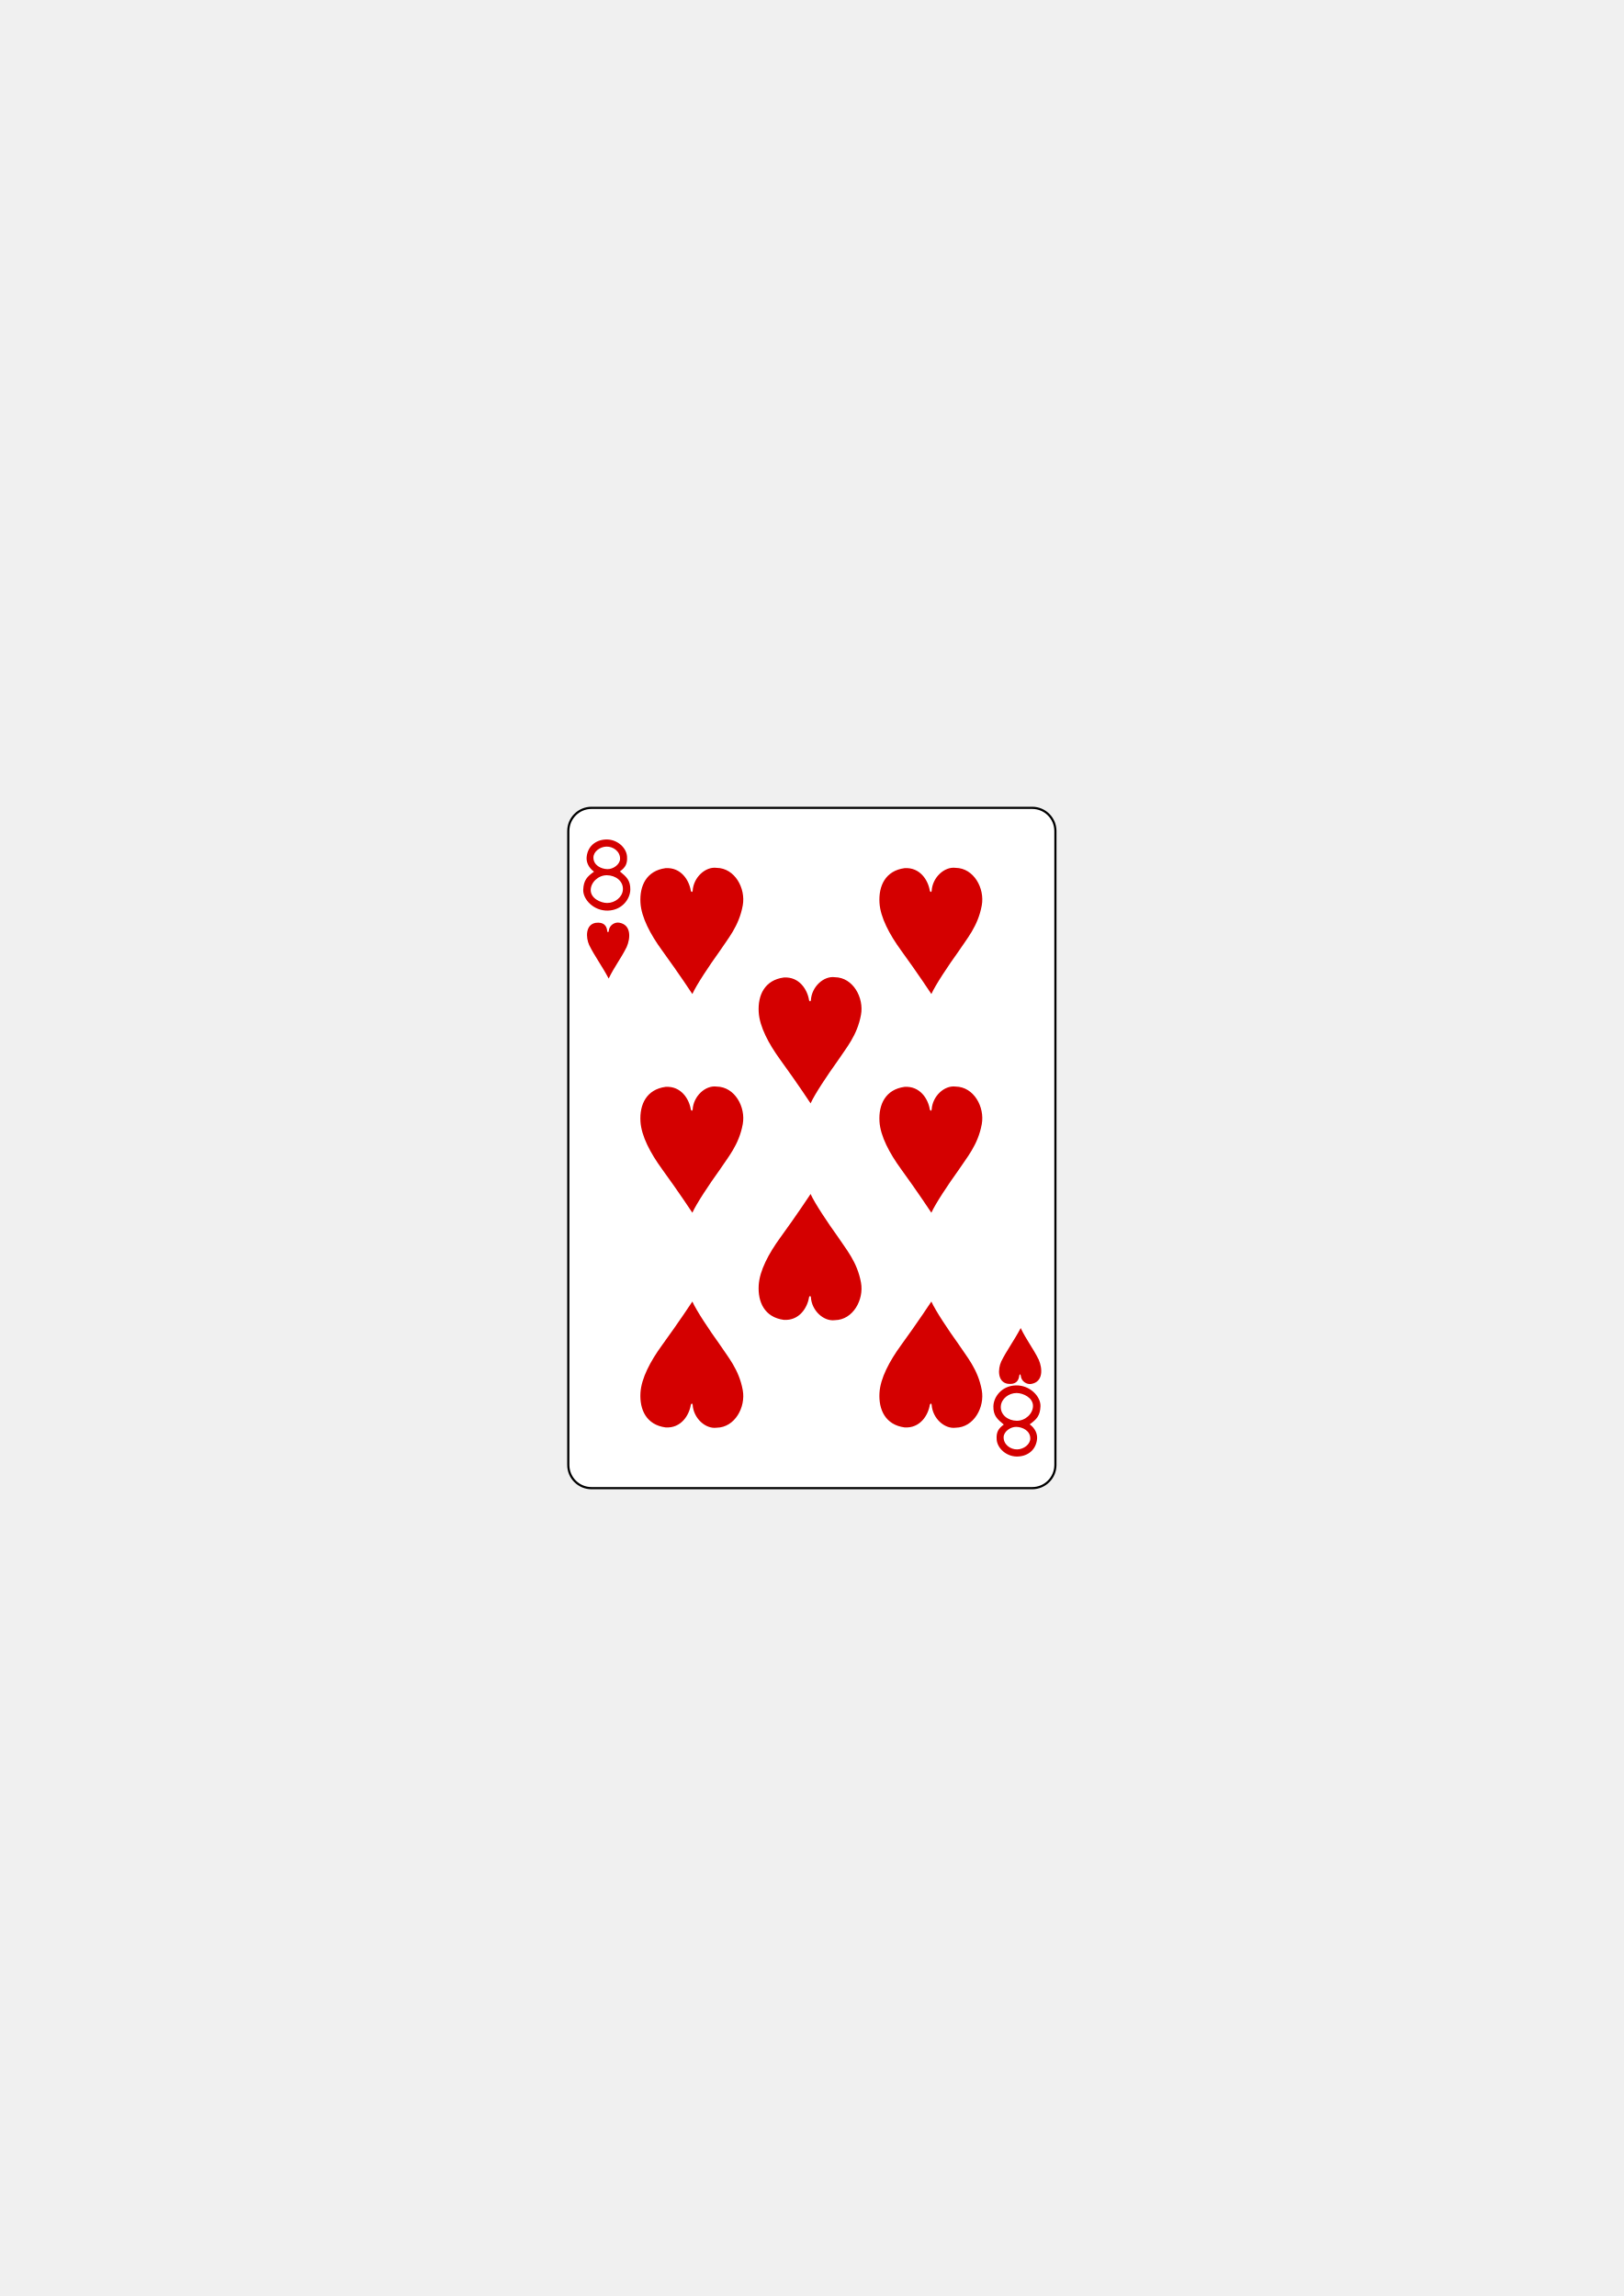
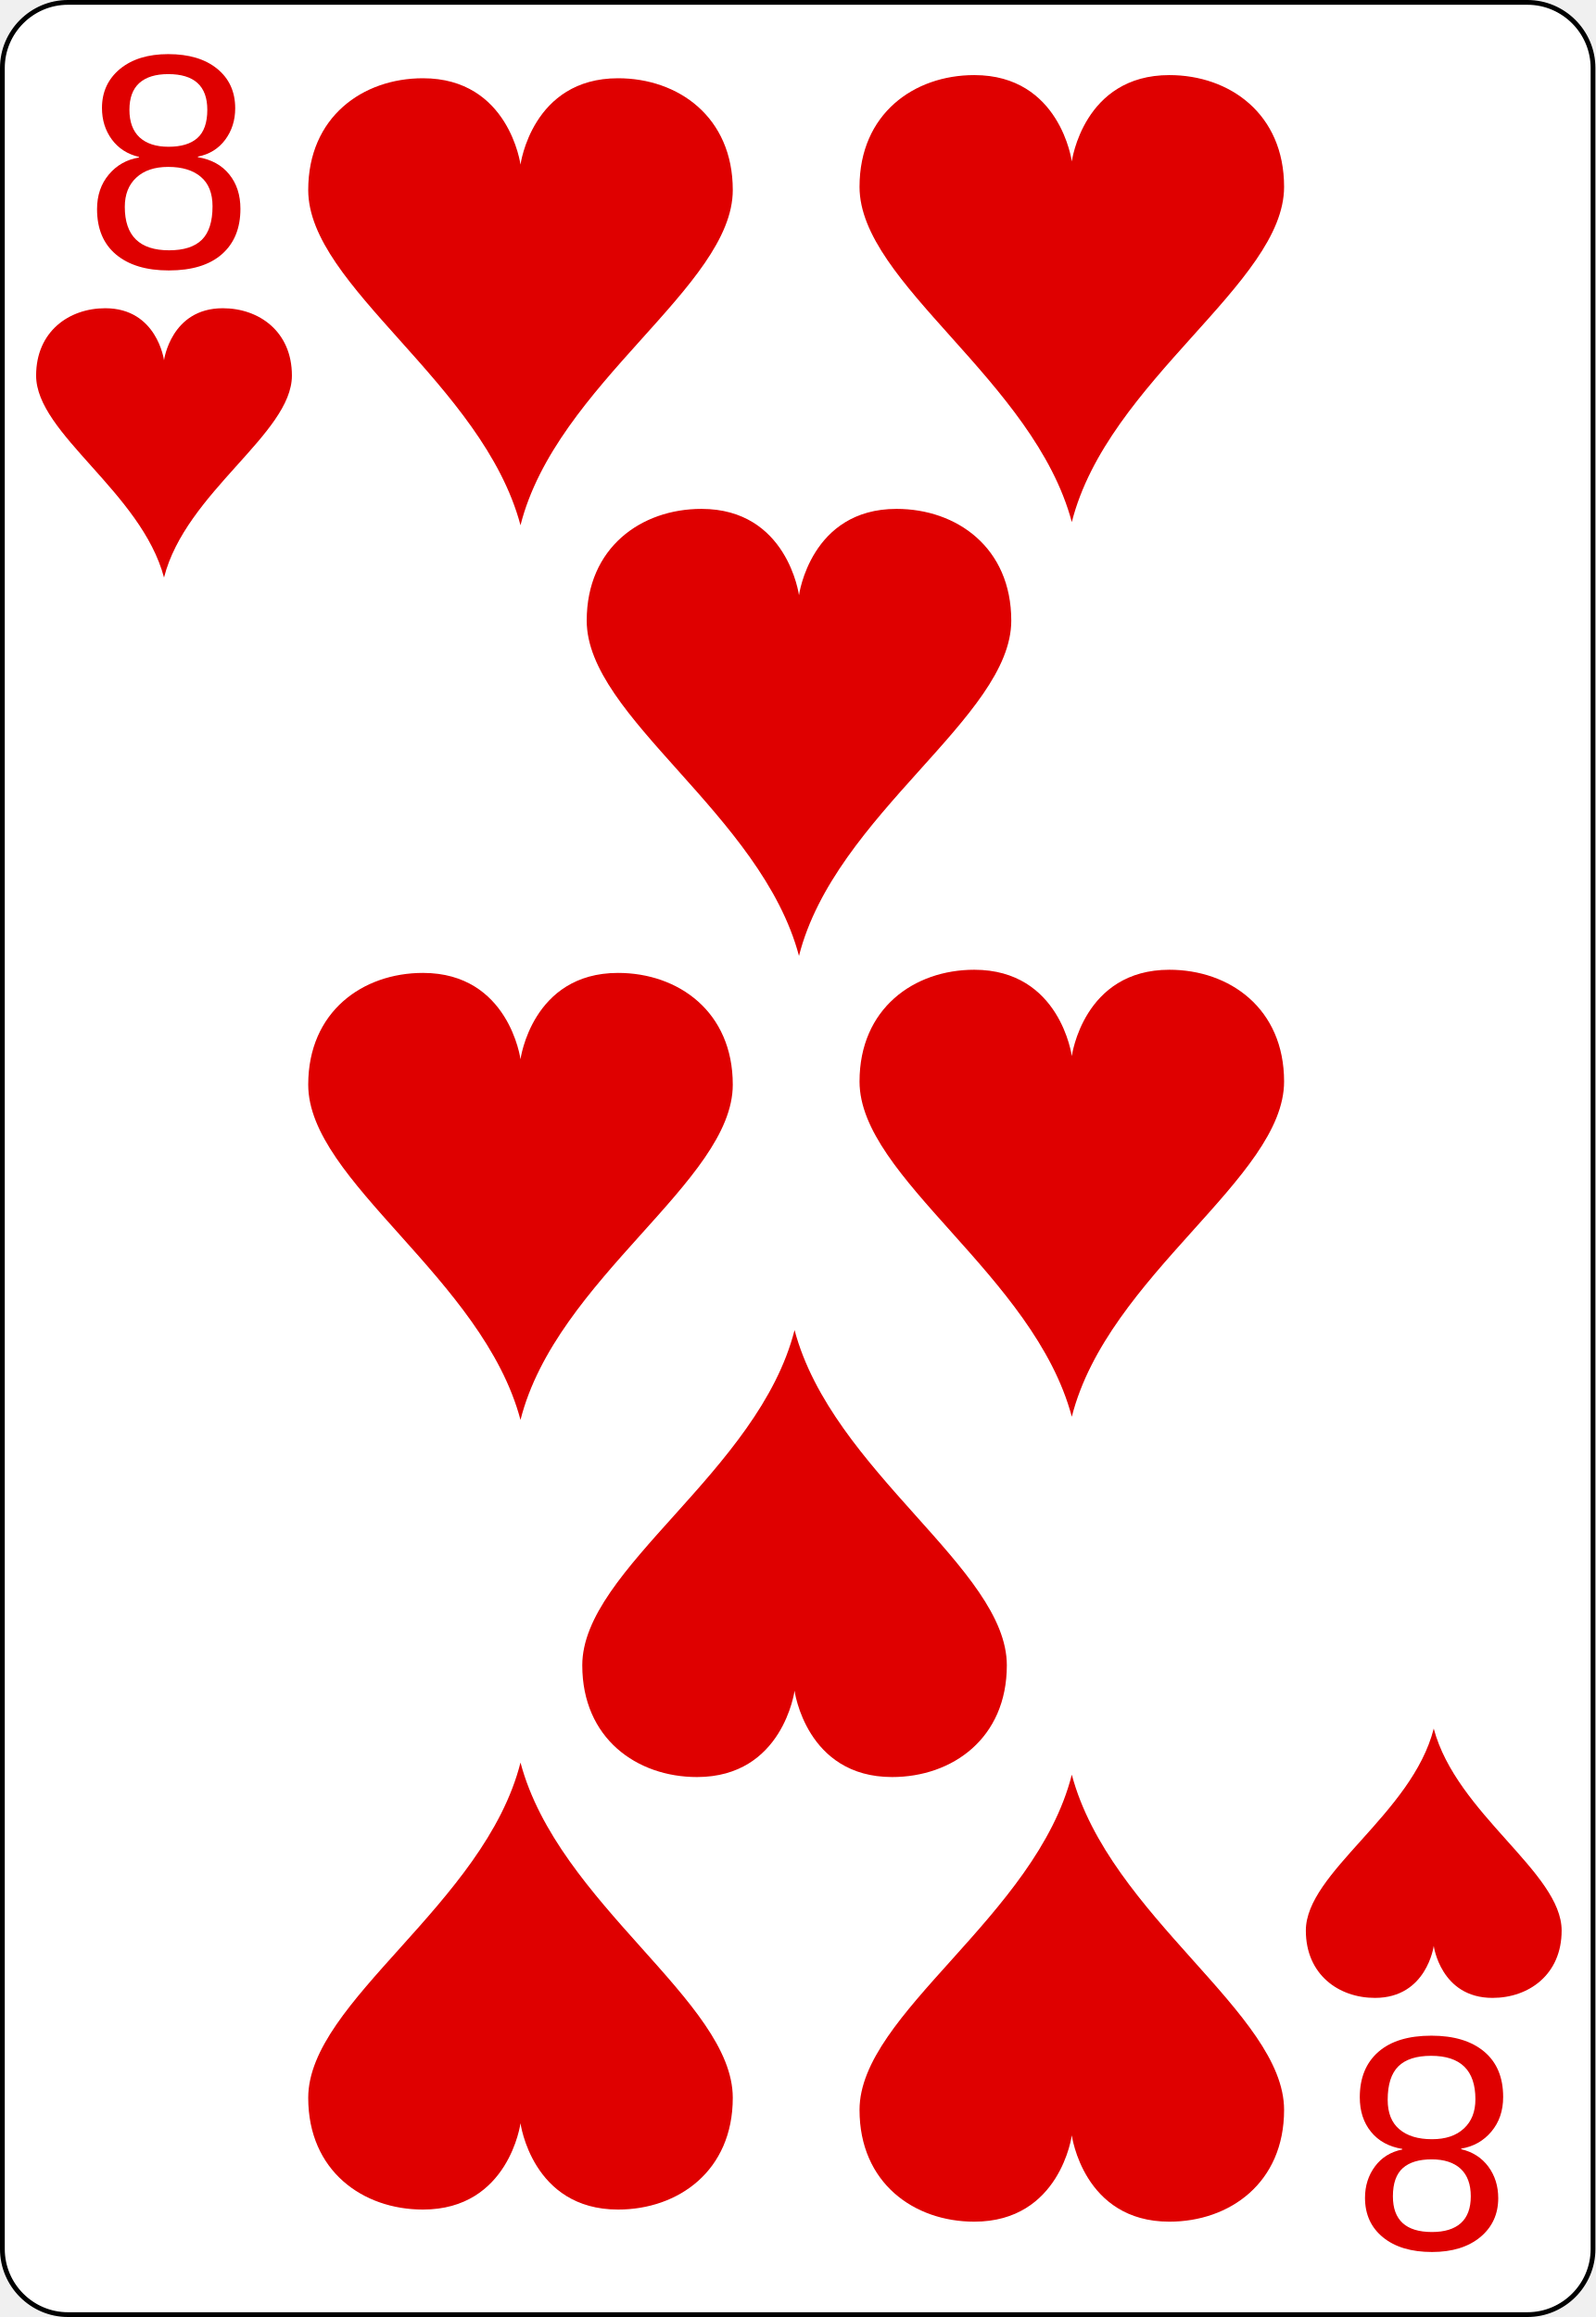
- <svg xmlns="http://www.w3.org/2000/svg" width="744.094" height="1052.362" id="svg4423" version="1.1">
-   <defs id="defs4425" />
-   <g id="layer1">
-     <g transform="translate(-1313.621,-113.6612)" id="g9013" style="display:inline">
-       <g id="g8854">
-         <g transform="translate(-4683.875,2918.937)" id="g8836">
-           <rect ry="10.63" rx="10.63" style="fill:#ffffff;fill-opacity:1;stroke:#000000;stroke-width:0.997;stroke-miterlimit:4;stroke-opacity:1;stroke-dasharray:none;display:inline" id="rect6361" width="223.228" height="311.811" x="6257.929" y="-2435" />
-           <g id="g8646" transform="matrix(0.3010621,0,0,0.3010621,5370.094,-1979.932)">
-             <path style="fill:#d40000;fill-opacity:1;display:inline" d="m 2971.742,-1386.815 c 0.532,-14.533 5.882,-19.991 16.421,-27.6 -8.406,-5.963 -11.95,-14.736 -11.234,-22.212 1.732,-18.092 15.976,-27.144 31.505,-26.75 15.529,0.394 28.913,12.501 29.957,25.649 0.908,11.437 -2.559,16.948 -10.82,22.969 9.808,8.11 16.078,13.452 15.84,27.769 -0.238,14.316 -12.641,31.355 -34.261,31.878 -21.62,0.523 -37.94,-17.169 -37.408,-31.703 z m 60.362,0.048 c 0.927,-13.161 -10.922,-22.04 -24.292,-22.178 -13.028,-0.135 -24.683,10.784 -24.685,22.599 0,12.692 15.158,19.586 24.948,19.623 11.899,0.044 23.23,-8.71 24.029,-20.044 z m -4.278,-47.078 c 0.259,-11.086 -10.154,-19.031 -20.888,-18.711 -9.551,0.284 -19.667,7.443 -19.672,16.71 -0.01,11.592 11.5,17.38 21.314,17.598 8.903,0.198 19.051,-7.223 19.246,-15.597 z" id="path7112" />
-             <path id="path7128" d="m 3667.748,-600.564 c -0.532,14.533 -5.882,19.991 -16.421,27.6 8.406,5.963 11.95,14.736 11.234,22.212 -1.732,18.092 -15.976,27.144 -31.505,26.75 -15.529,-0.394 -28.913,-12.501 -29.957,-25.649 -0.908,-11.437 2.559,-16.948 10.82,-22.969 -9.808,-8.11 -16.078,-13.452 -15.84,-27.769 0.238,-14.316 12.641,-31.355 34.261,-31.878 21.62,-0.523 37.94,17.169 37.408,31.703 z m -60.362,-0.048 c -0.927,13.161 10.922,22.04 24.292,22.178 13.028,0.135 24.683,-10.784 24.685,-22.599 0,-12.692 -15.158,-19.586 -24.948,-19.623 -11.899,-0.044 -23.23,8.71 -24.029,20.044 z m 4.278,47.078 c -0.259,11.086 10.154,19.031 20.888,18.711 9.551,-0.284 19.667,-7.443 19.672,-16.71 0.01,-11.592 -11.5,-17.38 -21.314,-17.598 -8.903,-0.198 -19.051,7.223 -19.246,15.597 z" style="fill:#d40000;fill-opacity:1;display:inline" />
-           </g>
-         </g>
-       </g>
-       <path style="fill:#d40000;fill-opacity:1;display:inline" d="m 1583.636,546.847 c -1.583,-3.472 -1.757,-9.405 2.971,-10.208 3.562,-0.458 5.012,1.198 5.3,3.742 0.142,0.743 0.562,0.788 0.695,-0.058 0.204,-2.609 2.787,-4.133 4.806,-3.75 5.527,0.945 5.204,7.028 3.398,11.156 -2.731,5.479 -5.601,8.938 -8.245,14.452 -3.038,-5.741 -6.507,-10.405 -8.926,-15.333 z" id="path8634" />
-       <path id="path8548" d="m 1618.614,511.574 c 7.144,-0.474 10.868,5.627 11.595,10.436 0.433,0.764 0.671,0.549 0.837,-0.042 0.349,-6.174 5.875,-11.22 10.993,-10.53 8.328,0.108 13.389,9.375 11.966,17.219 -1.738,9.582 -6.9,15.351 -10.808,21.293 -4.421,6.152 -10.373,15.04 -12.29,19.317 0,0 -6.048,-9.205 -13.917,-20.03 -5.262,-7.239 -9.473,-15.082 -9.865,-21.835 -0.448,-7.715 2.719,-14.632 11.489,-15.828 z" style="fill:#d40000;fill-opacity:1;display:inline" />
-       <path id="path8550" d="m 1728.147,511.574 c 7.144,-0.474 10.868,5.627 11.595,10.436 0.433,0.764 0.671,0.549 0.837,-0.042 0.349,-6.174 5.875,-11.22 10.993,-10.53 8.328,0.108 13.389,9.375 11.966,17.219 -1.738,9.582 -6.9,15.351 -10.808,21.293 -4.421,6.152 -10.373,15.04 -12.29,19.317 0,0 -6.048,-9.205 -13.917,-20.03 -5.262,-7.239 -9.473,-15.082 -9.865,-21.835 -0.448,-7.715 2.719,-14.632 11.489,-15.828 z" style="fill:#d40000;fill-opacity:1;display:inline" />
-       <path id="path8552" d="m 1672.797,561.698 c 7.144,-0.474 10.868,5.627 11.595,10.436 0.433,0.764 0.671,0.549 0.837,-0.042 0.349,-6.174 5.875,-11.22 10.993,-10.53 8.328,0.108 13.389,9.375 11.966,17.219 -1.738,9.582 -6.9,15.351 -10.808,21.293 -4.421,6.152 -10.373,15.04 -12.29,19.317 0,0 -6.048,-9.205 -13.917,-20.03 -5.262,-7.239 -9.473,-15.082 -9.865,-21.835 -0.448,-7.715 2.719,-14.632 11.489,-15.828 z" style="fill:#d40000;fill-opacity:1;display:inline" />
-       <path id="path8554" d="m 1618.614,611.822 c 7.144,-0.474 10.868,5.627 11.595,10.436 0.433,0.764 0.671,0.549 0.837,-0.042 0.349,-6.174 5.875,-11.22 10.993,-10.53 8.328,0.108 13.389,9.375 11.966,17.219 -1.738,9.582 -6.9,15.351 -10.808,21.293 -4.421,6.152 -10.373,15.04 -12.29,19.317 0,0 -6.048,-9.205 -13.917,-20.03 -5.262,-7.239 -9.473,-15.082 -9.865,-21.835 -0.448,-7.715 2.719,-14.632 11.489,-15.828 z" style="fill:#d40000;fill-opacity:1;display:inline" />
-       <path id="path8556" d="m 1728.147,611.822 c 7.144,-0.474 10.868,5.627 11.595,10.436 0.433,0.764 0.671,0.549 0.837,-0.042 0.349,-6.174 5.875,-11.22 10.993,-10.53 8.328,0.108 13.389,9.375 11.966,17.219 -1.738,9.582 -6.9,15.351 -10.808,21.293 -4.421,6.152 -10.373,15.04 -12.29,19.317 0,0 -6.048,-9.205 -13.917,-20.03 -5.262,-7.239 -9.473,-15.082 -9.865,-21.835 -0.448,-7.715 2.719,-14.632 11.489,-15.828 z" style="fill:#d40000;fill-opacity:1;display:inline" />
-       <path id="path8614" d="m 1728.147,767.914 c 7.144,0.474 10.868,-5.627 11.595,-10.436 0.433,-0.764 0.671,-0.549 0.837,0.042 0.349,6.174 5.875,11.22 10.993,10.53 8.328,-0.108 13.389,-9.375 11.966,-17.219 -1.738,-9.582 -6.9,-15.351 -10.808,-21.293 -4.421,-6.152 -10.373,-15.04 -12.29,-19.317 0,0 -6.048,9.205 -13.917,20.03 -5.262,7.239 -9.473,15.082 -9.865,21.835 -0.448,7.715 2.719,14.632 11.489,15.828 z" style="fill:#d40000;fill-opacity:1;display:inline" />
-       <path id="path8616" d="m 1672.797,718.615 c 7.144,0.474 10.868,-5.627 11.595,-10.436 0.433,-0.764 0.671,-0.549 0.837,0.042 0.349,6.174 5.875,11.22 10.993,10.53 8.328,-0.108 13.389,-9.375 11.966,-17.219 -1.738,-9.582 -6.9,-15.351 -10.808,-21.293 -4.421,-6.152 -10.373,-15.04 -12.29,-19.317 0,0 -6.048,9.205 -13.917,20.03 -5.262,7.239 -9.473,15.082 -9.865,21.835 -0.448,7.715 2.719,14.632 11.489,15.828 z" style="fill:#d40000;fill-opacity:1;display:inline" />
-       <path id="path8618" d="m 1618.614,767.914 c 7.144,0.474 10.868,-5.627 11.595,-10.436 0.433,-0.764 0.671,-0.549 0.837,0.042 0.349,6.174 5.875,11.22 10.993,10.53 8.328,-0.108 13.389,-9.375 11.966,-17.219 -1.738,-9.582 -6.9,-15.351 -10.808,-21.293 -4.421,-6.152 -10.373,-15.04 -12.29,-19.317 0,0 -6.048,9.205 -13.917,20.03 -5.262,7.239 -9.473,15.082 -9.865,21.835 -0.448,7.715 2.719,14.632 11.489,15.828 z" style="fill:#d40000;fill-opacity:1;display:inline" />
-       <path id="path8664" d="m 1772.451,737.705 c -1.583,3.472 -1.757,9.405 2.971,10.208 3.562,0.458 5.012,-1.198 5.3,-3.742 0.142,-0.743 0.562,-0.788 0.695,0.058 0.204,2.609 2.787,4.133 4.806,3.75 5.527,-0.945 5.204,-7.028 3.398,-11.156 -2.731,-5.479 -5.601,-8.938 -8.245,-14.452 -3.038,5.741 -6.507,10.405 -8.926,15.333 z" style="fill:#d40000;fill-opacity:1;display:inline" />
+ <svg xmlns="http://www.w3.org/2000/svg" xmlns:xlink="http://www.w3.org/1999/xlink" width="167.087pt" height="242.667pt" viewBox="0 0 167.087 242.667" xml:space="preserve" id="svg2" version="1.1">
+   <defs id="defs41">
+     <radialGradient xlink:href="#linearGradient3773" id="radialGradient3781" cx="-0.158" cy="-8.835" fx="-0.158" fy="-8.835" r="8" gradientTransform="matrix(-1.584269,-0.02349808,0.03071979,-2.477574,-0.2485638,-26.71351)" gradientUnits="userSpaceOnUse" />
+     <linearGradient id="linearGradient3773">
+       <stop style="stop-color:#000000;stop-opacity:1;" offset="0" id="stop3775" />
+       <stop style="stop-color:#000000;stop-opacity:0.649;" offset="1" id="stop3777" />
+     </linearGradient>
+     <radialGradient xlink:href="#linearGradient3773" id="radialGradient3957" cx="-0.158" cy="-8.835" fx="-0.158" fy="-8.835" r="8" gradientTransform="matrix(-1.584269,-0.02349808,0.03071979,-2.477574,-0.2485638,-26.71351)" gradientUnits="userSpaceOnUse" />
+     <linearGradient id="linearGradient3959">
+       <stop style="stop-color:#000000;stop-opacity:1;" offset="0" id="stop3961" />
+       <stop style="stop-color:#000000;stop-opacity:0.649;" offset="1" id="stop3963" />
+     </linearGradient>
+     <radialGradient r="81.903" fy="509.476" fx="168.025" cy="509.476" cx="168.025" gradientTransform="matrix(1.25656,-0.7774064,0.3366382,0.5361257,-221.2021,359.2426)" gradientUnits="userSpaceOnUse" id="radialGradient3975" xlink:href="#linearGradient3784-4" />
+     <linearGradient id="linearGradient3784-4">
+       <stop style="stop-color:#ffffff;stop-opacity:0.435;" offset="0" id="stop3786-8" />
+       <stop style="stop-color:#000000;stop-opacity:0;" offset="1" id="stop3788-6" />
+     </linearGradient>
+     <radialGradient xlink:href="#linearGradient3784-4-5" id="radialGradient3929" gradientUnits="userSpaceOnUse" gradientTransform="matrix(1.25656,-0.7774064,0.3366382,0.5361257,-221.2021,359.2426)" cx="168.025" cy="509.476" fx="168.025" fy="509.476" r="81.903" />
+     <linearGradient id="linearGradient3784-4-5">
+       <stop style="stop-color:#ffffff;stop-opacity:0.489;" offset="0" id="stop3786-8-0" />
+       <stop style="stop-color:#000000;stop-opacity:0;" offset="1" id="stop3788-6-3" />
+     </linearGradient>
+     <radialGradient xlink:href="#linearGradient3784-4-1" id="radialGradient3927" gradientUnits="userSpaceOnUse" gradientTransform="matrix(1.25656,-0.7774064,0.3366382,0.5361257,-221.2021,359.2426)" cx="168.025" cy="509.476" fx="168.025" fy="509.476" r="81.903" />
+     <linearGradient id="linearGradient3784-4-1">
+       <stop style="stop-color:#ffffff;stop-opacity:0.237;" offset="0" id="stop3786-8-03" />
+       <stop style="stop-color:#000000;stop-opacity:0;" offset="1" id="stop3788-6-6" />
+     </linearGradient>
+     <radialGradient xlink:href="#linearGradient3768" id="radialGradient3776" cx="-0.206" cy="-4.579" fx="-0.206" fy="-4.579" r="8" gradientTransform="matrix(-1,0,0,-1.720176,-0.4120407,-13.02719)" gradientUnits="userSpaceOnUse" />
+     <linearGradient id="linearGradient3768">
+       <stop style="stop-color:#df0000;stop-opacity:1;" offset="0" id="stop3770" />
+       <stop style="stop-color:#df0000;stop-opacity:0.672;" offset="1" id="stop3772" />
+     </linearGradient>
+     <radialGradient r="81.903" fy="511.223" fx="171.487" cy="511.223" cx="171.487" gradientTransform="matrix(1.152989,-0.6739155,0.3948202,0.6754904,-233.6326,270.4008)" gradientUnits="userSpaceOnUse" id="radialGradient4013" xlink:href="#linearGradient3784-4-6" />
+     <linearGradient id="linearGradient3784-4-6">
+       <stop style="stop-color:#ffffff;stop-opacity:0.313;" offset="0" id="stop3786-8-8" />
+       <stop style="stop-color:#000000;stop-opacity:0;" offset="1" id="stop3788-6-8" />
+     </linearGradient>
+     <radialGradient r="81.903" fy="492.632" fx="159.354" cy="492.632" cx="159.354" gradientTransform="matrix(1.089478,-0.715138,0.4464527,0.6562658,-244.9333,290.9185)" gradientUnits="userSpaceOnUse" id="radialGradient4013-8" xlink:href="#linearGradient3784-4-2" />
+     <linearGradient id="linearGradient3784-4-2">
+       <stop style="stop-color:#ffffff;stop-opacity:0.29;" offset="0" id="stop3786-8-1" />
+       <stop style="stop-color:#000000;stop-opacity:0;" offset="1" id="stop3788-6-5" />
+     </linearGradient>
+     <radialGradient r="81.903" fy="492.632" fx="159.354" cy="492.632" cx="159.354" gradientTransform="matrix(1.089478,-0.715138,0.4464527,0.6562658,-244.9333,290.9185)" gradientUnits="userSpaceOnUse" id="radialGradient3073" xlink:href="#linearGradient3784-4-2" />
+   </defs>
+   <g id="Layer_x0020_1" style="fill-rule:nonzero;clip-rule:nonzero;stroke:#000000;stroke-miterlimit:4;">
+     <path style="fill:#FFFFFF;stroke-width:0.5;" d="M166.837,235.548c0,3.777-3.087,6.869-6.871,6.869H7.111c-3.775,0-6.861-3.092-6.861-6.869V7.12C0.25,3.343,3.336,0.25,7.111,0.25h152.855    c3.784,0,6.871,3.093,6.871,6.87v228.428z" id="path5" />
+     <g style="stroke:none;" id="g7">
+       <g id="g9">
+ 				
+ 			</g>
+     </g>
+     <g id="g15">
+ 			
+ 		</g>
+     <g id="g19">
+ 			
+ 		</g>
+     <g style="stroke:none;" id="g23">
+       <g id="g25">
+ 				
+ 			</g>
+     </g>
+     <g style="stroke:none;" id="g31">
+       <g id="g33">
+ 				
+ 			</g>
    </g>
  </g>
+   <text xml:space="preserve" style="font-size:32px;font-style:normal;font-weight:normal;line-height:125%;letter-spacing:0px;word-spacing:0px;fill:#df0000;fill-opacity:1;stroke:none;font-family:Bitstream Vera Sans" x="8.775" y="28.013" id="text3788">
+     <tspan id="tspan3790" x="8.775" y="28.013" style="font-style:normal;font-variant:normal;font-weight:normal;font-stretch:normal;fill:#df0000;fill-opacity:1;font-family:Arial;-inkscape-font-specification:Arial">8</tspan>
+   </text>
+   <g transform="matrix(1.674307,0,0,1.566992,17.17751,46.38532)" id="layer1-9-6" style="fill:#df0000;fill-opacity:1">
+     <path style="fill:#df0000;fill-opacity:1" id="hl-8" d="M 3.676,-9 C 0.433,-9 0,-5.523 0,-5.523 0,-5.523 -0.433,-9 -3.676,-9 -5.946,-9 -8,-7.441 -8,-4.5 -8,-0.614 -1.421,3.294 0,9 1.352,3.299 8,-0.614 8,-4.5 8,-7.441 5.946,-9 3.676,-9 z" />
+   </g>
+   <text xml:space="preserve" style="font-size:32px;font-style:normal;font-weight:normal;line-height:125%;letter-spacing:0px;word-spacing:0px;fill:#df0000;fill-opacity:1;stroke:none;font-family:Bitstream Vera Sans" x="-158.818" y="-213.515" id="text3788-4" transform="scale(-1,-1)">
+     <tspan id="tspan3790-3" x="-158.818" y="-213.515" style="font-style:normal;font-variant:normal;font-weight:normal;font-stretch:normal;fill:#df0000;fill-opacity:1;font-family:Arial;-inkscape-font-specification:Arial">8</tspan>
+   </text>
+   <g transform="matrix(-1.674307,0,0,-1.566992,150.156,195.1431)" id="layer1-9-6-5" style="fill:#df0000;fill-opacity:1">
+     <path style="fill:#df0000;fill-opacity:1" id="hl-8-1" d="M 3.676,-9 C 0.433,-9 0,-5.523 0,-5.523 0,-5.523 -0.433,-9 -3.676,-9 -5.946,-9 -8,-7.441 -8,-4.5 -8,-0.614 -1.421,3.294 0,9 1.352,3.299 8,-0.614 8,-4.5 8,-7.441 5.946,-9 3.676,-9 z" />
+   </g>
+   <g transform="matrix(2.779008,0,0,2.600887,54.51227,31.60377)" id="layer1-9-6-8" style="fill:#df0000;fill-opacity:1">
+     <path style="fill:#df0000;fill-opacity:1" id="hl-8-8" d="M 3.676,-9 C 0.433,-9 0,-5.523 0,-5.523 0,-5.523 -0.433,-9 -3.676,-9 -5.946,-9 -8,-7.441 -8,-4.5 -8,-0.614 -1.421,3.294 0,9 1.352,3.299 8,-0.614 8,-4.5 8,-7.441 5.946,-9 3.676,-9 z" />
+   </g>
+   <g transform="matrix(-2.779008,0,0,-2.600887,54.51227,208.0062)" id="layer1-9-6-8-9" style="fill:#df0000;fill-opacity:1">
+     <path style="fill:#df0000;fill-opacity:1" id="hl-8-8-5" d="M 3.676,-9 C 0.433,-9 0,-5.523 0,-5.523 0,-5.523 -0.433,-9 -3.676,-9 -5.946,-9 -8,-7.441 -8,-4.5 -8,-0.614 -1.421,3.294 0,9 1.352,3.299 8,-0.614 8,-4.5 8,-7.441 5.946,-9 3.676,-9 z" />
+   </g>
+   <g transform="matrix(2.779008,0,0,2.600887,54.51227,125.3046)" id="layer1-9-6-8-8" style="fill:#df0000;fill-opacity:1">
+     <path style="fill:#df0000;fill-opacity:1" id="hl-8-8-8" d="M 3.676,-9 C 0.433,-9 0,-5.523 0,-5.523 0,-5.523 -0.433,-9 -3.676,-9 -5.946,-9 -8,-7.441 -8,-4.5 -8,-0.614 -1.421,3.294 0,9 1.352,3.299 8,-0.614 8,-4.5 8,-7.441 5.946,-9 3.676,-9 z" />
+   </g>
+   <g transform="matrix(2.779008,0,0,2.600887,112.2504,31.27278)" id="layer1-9-6-8-88" style="fill:#df0000;fill-opacity:1">
+     <path style="fill:#df0000;fill-opacity:1" id="hl-8-8-4" d="M 3.676,-9 C 0.433,-9 0,-5.523 0,-5.523 0,-5.523 -0.433,-9 -3.676,-9 -5.946,-9 -8,-7.441 -8,-4.5 -8,-0.614 -1.421,3.294 0,9 1.352,3.299 8,-0.614 8,-4.5 8,-7.441 5.946,-9 3.676,-9 z" />
+   </g>
+   <g transform="matrix(-2.779008,0,0,-2.600887,112.2504,209.2752)" id="layer1-9-6-8-9-3" style="fill:#df0000;fill-opacity:1">
+     <path style="fill:#df0000;fill-opacity:1" id="hl-8-8-5-1" d="M 3.676,-9 C 0.433,-9 0,-5.523 0,-5.523 0,-5.523 -0.433,-9 -3.676,-9 -5.946,-9 -8,-7.441 -8,-4.5 -8,-0.614 -1.421,3.294 0,9 1.352,3.299 8,-0.614 8,-4.5 8,-7.441 5.946,-9 3.676,-9 z" />
+   </g>
+   <g transform="matrix(2.779008,0,0,2.600887,112.2504,124.9736)" id="layer1-9-6-8-8-4" style="fill:#df0000;fill-opacity:1">
+     <path style="fill:#df0000;fill-opacity:1" id="hl-8-8-8-9" d="M 3.676,-9 C 0.433,-9 0,-5.523 0,-5.523 0,-5.523 -0.433,-9 -3.676,-9 -5.946,-9 -8,-7.441 -8,-4.5 -8,-0.614 -1.421,3.294 0,9 1.352,3.299 8,-0.614 8,-4.5 8,-7.441 5.946,-9 3.676,-9 z" />
+   </g>
+   <g transform="matrix(2.779008,0,0,2.600887,83.67827,76.70508)" id="layer1-9-6-8-884" style="fill:#df0000;fill-opacity:1">
+     <path style="fill:#df0000;fill-opacity:1" id="hl-8-8-3" d="M 3.676,-9 C 0.433,-9 0,-5.523 0,-5.523 0,-5.523 -0.433,-9 -3.676,-9 -5.946,-9 -8,-7.441 -8,-4.5 -8,-0.614 -1.421,3.294 0,9 1.352,3.299 8,-0.614 8,-4.5 8,-7.441 5.946,-9 3.676,-9 z" />
+   </g>
+   <g transform="matrix(-2.779008,0,0,-2.600887,83.2134,162.7078)" id="layer1-9-6-8-884-8" style="fill:#df0000;fill-opacity:1">
+     <path style="fill:#df0000;fill-opacity:1" id="hl-8-8-3-8" d="M 3.676,-9 C 0.433,-9 0,-5.523 0,-5.523 0,-5.523 -0.433,-9 -3.676,-9 -5.946,-9 -8,-7.441 -8,-4.5 -8,-0.614 -1.421,3.294 0,9 1.352,3.299 8,-0.614 8,-4.5 8,-7.441 5.946,-9 3.676,-9 z" />
+   </g>
</svg>
